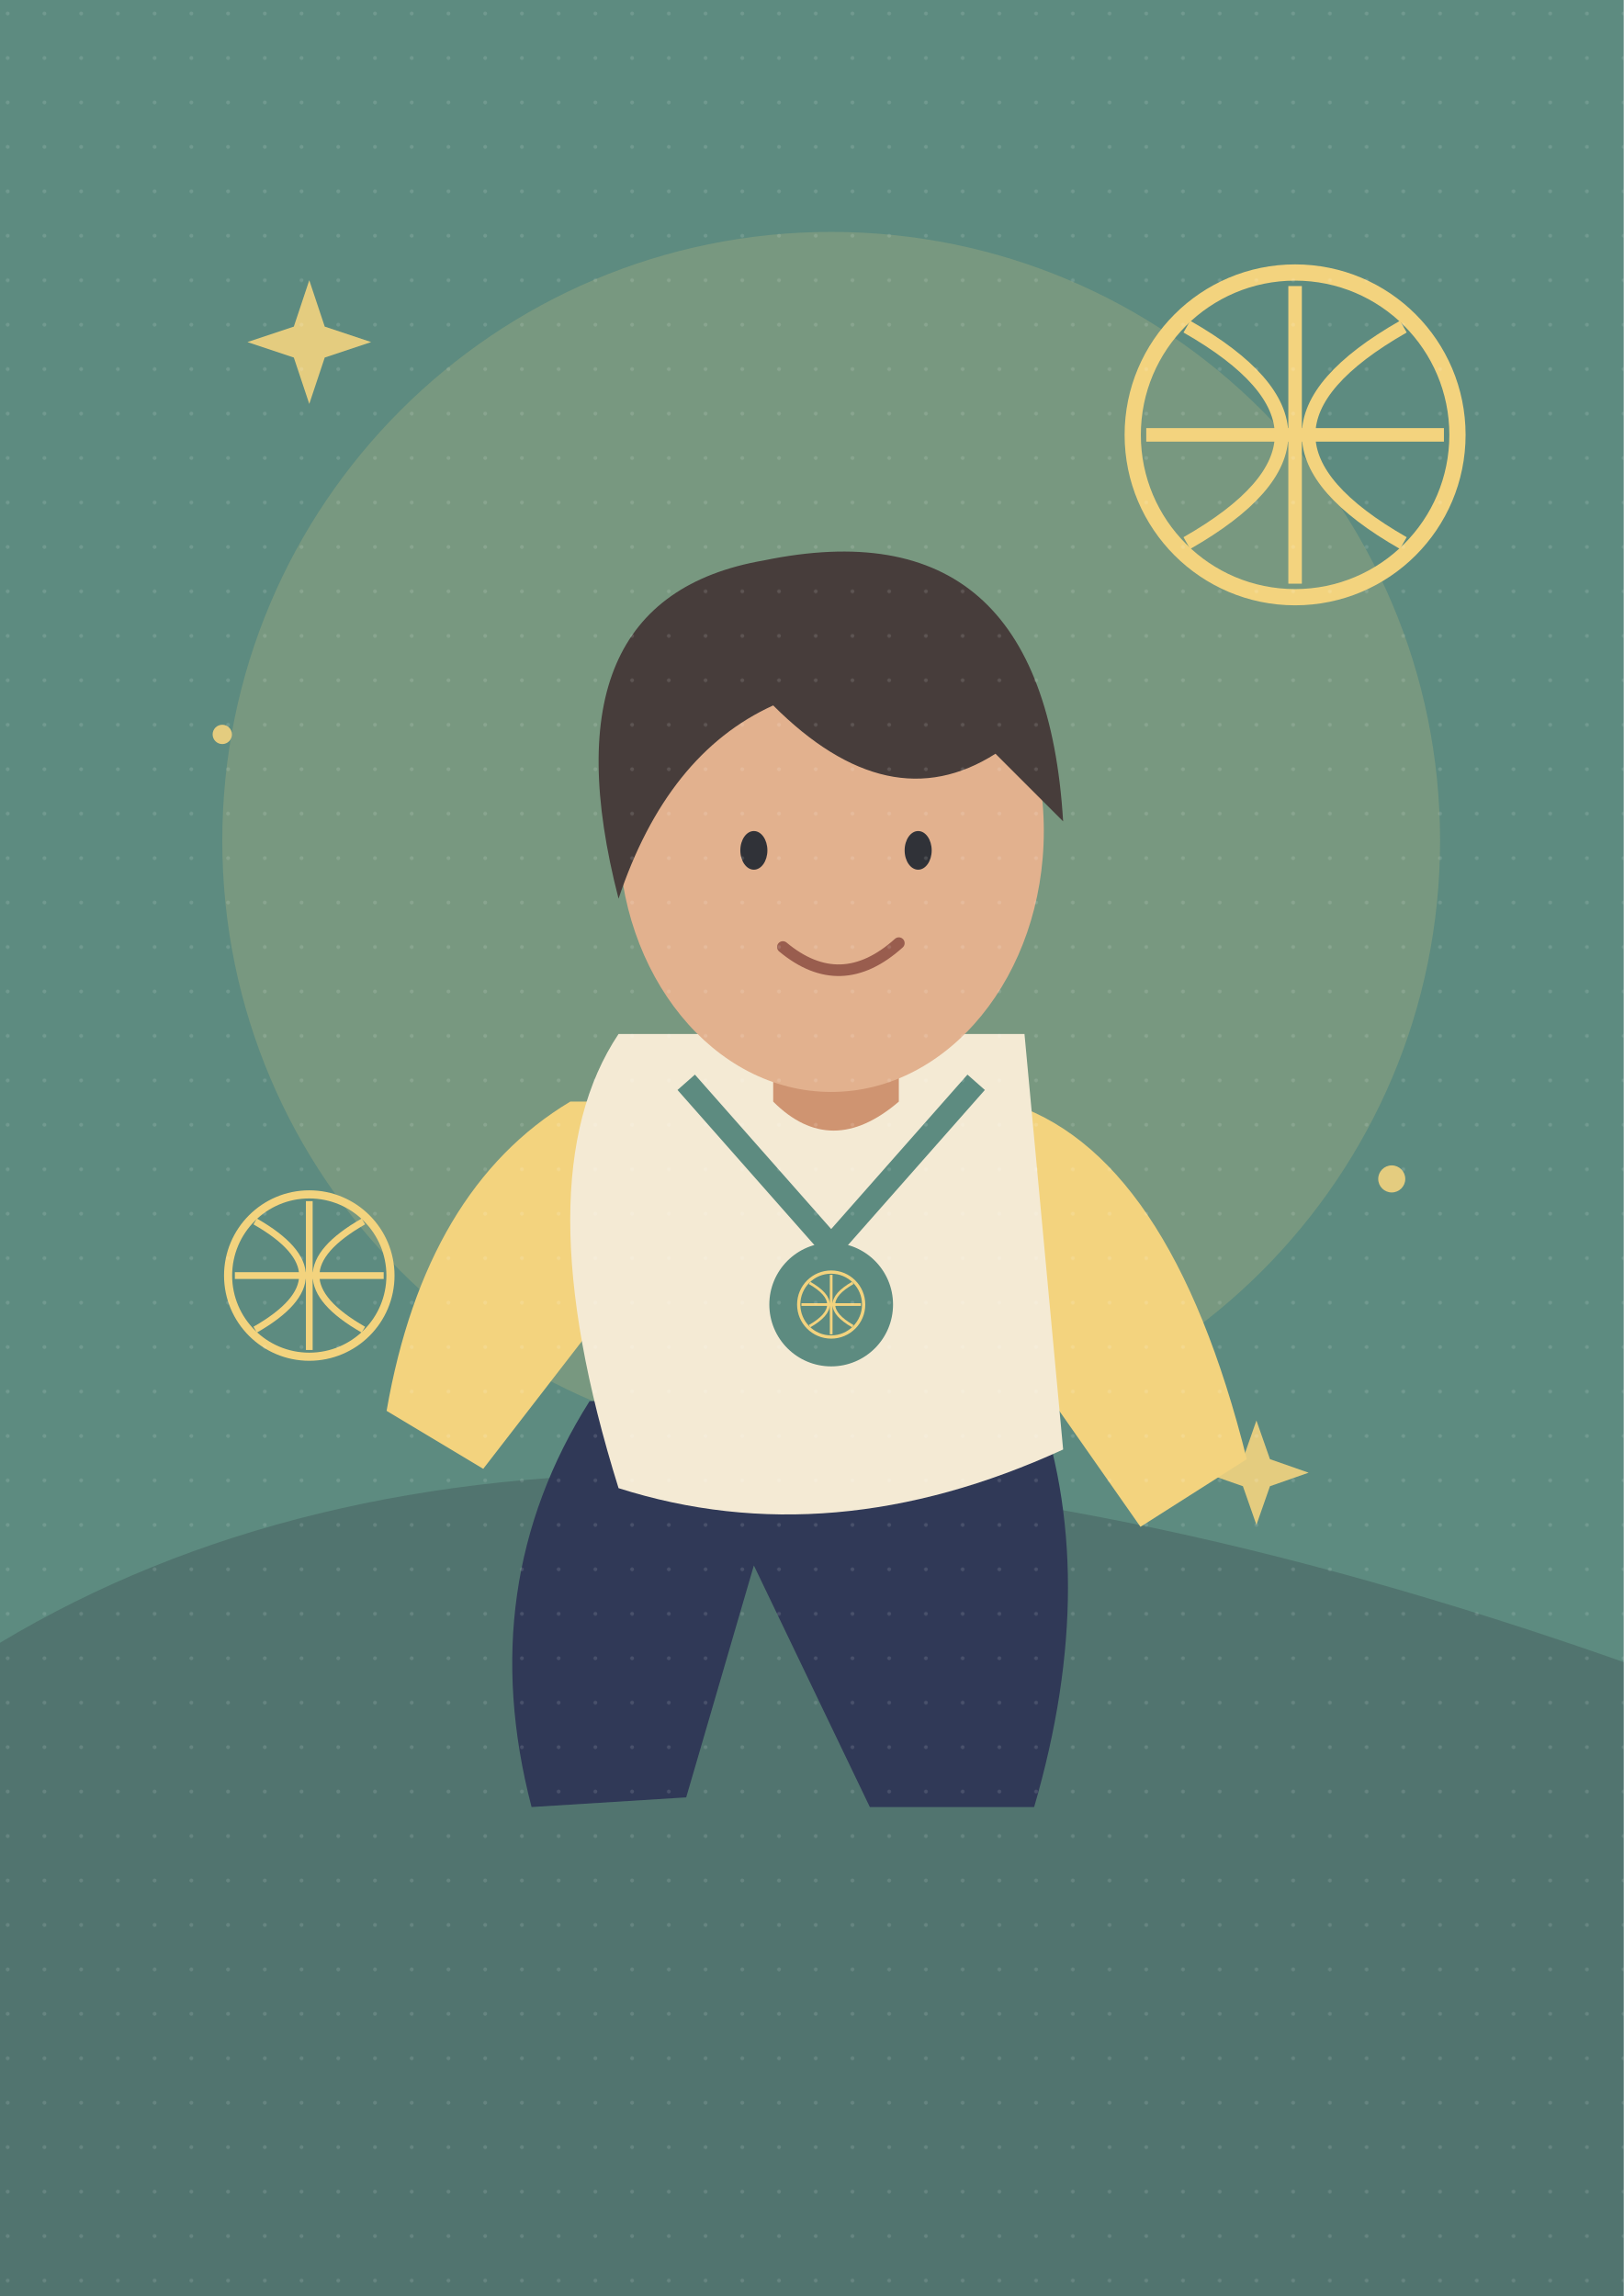
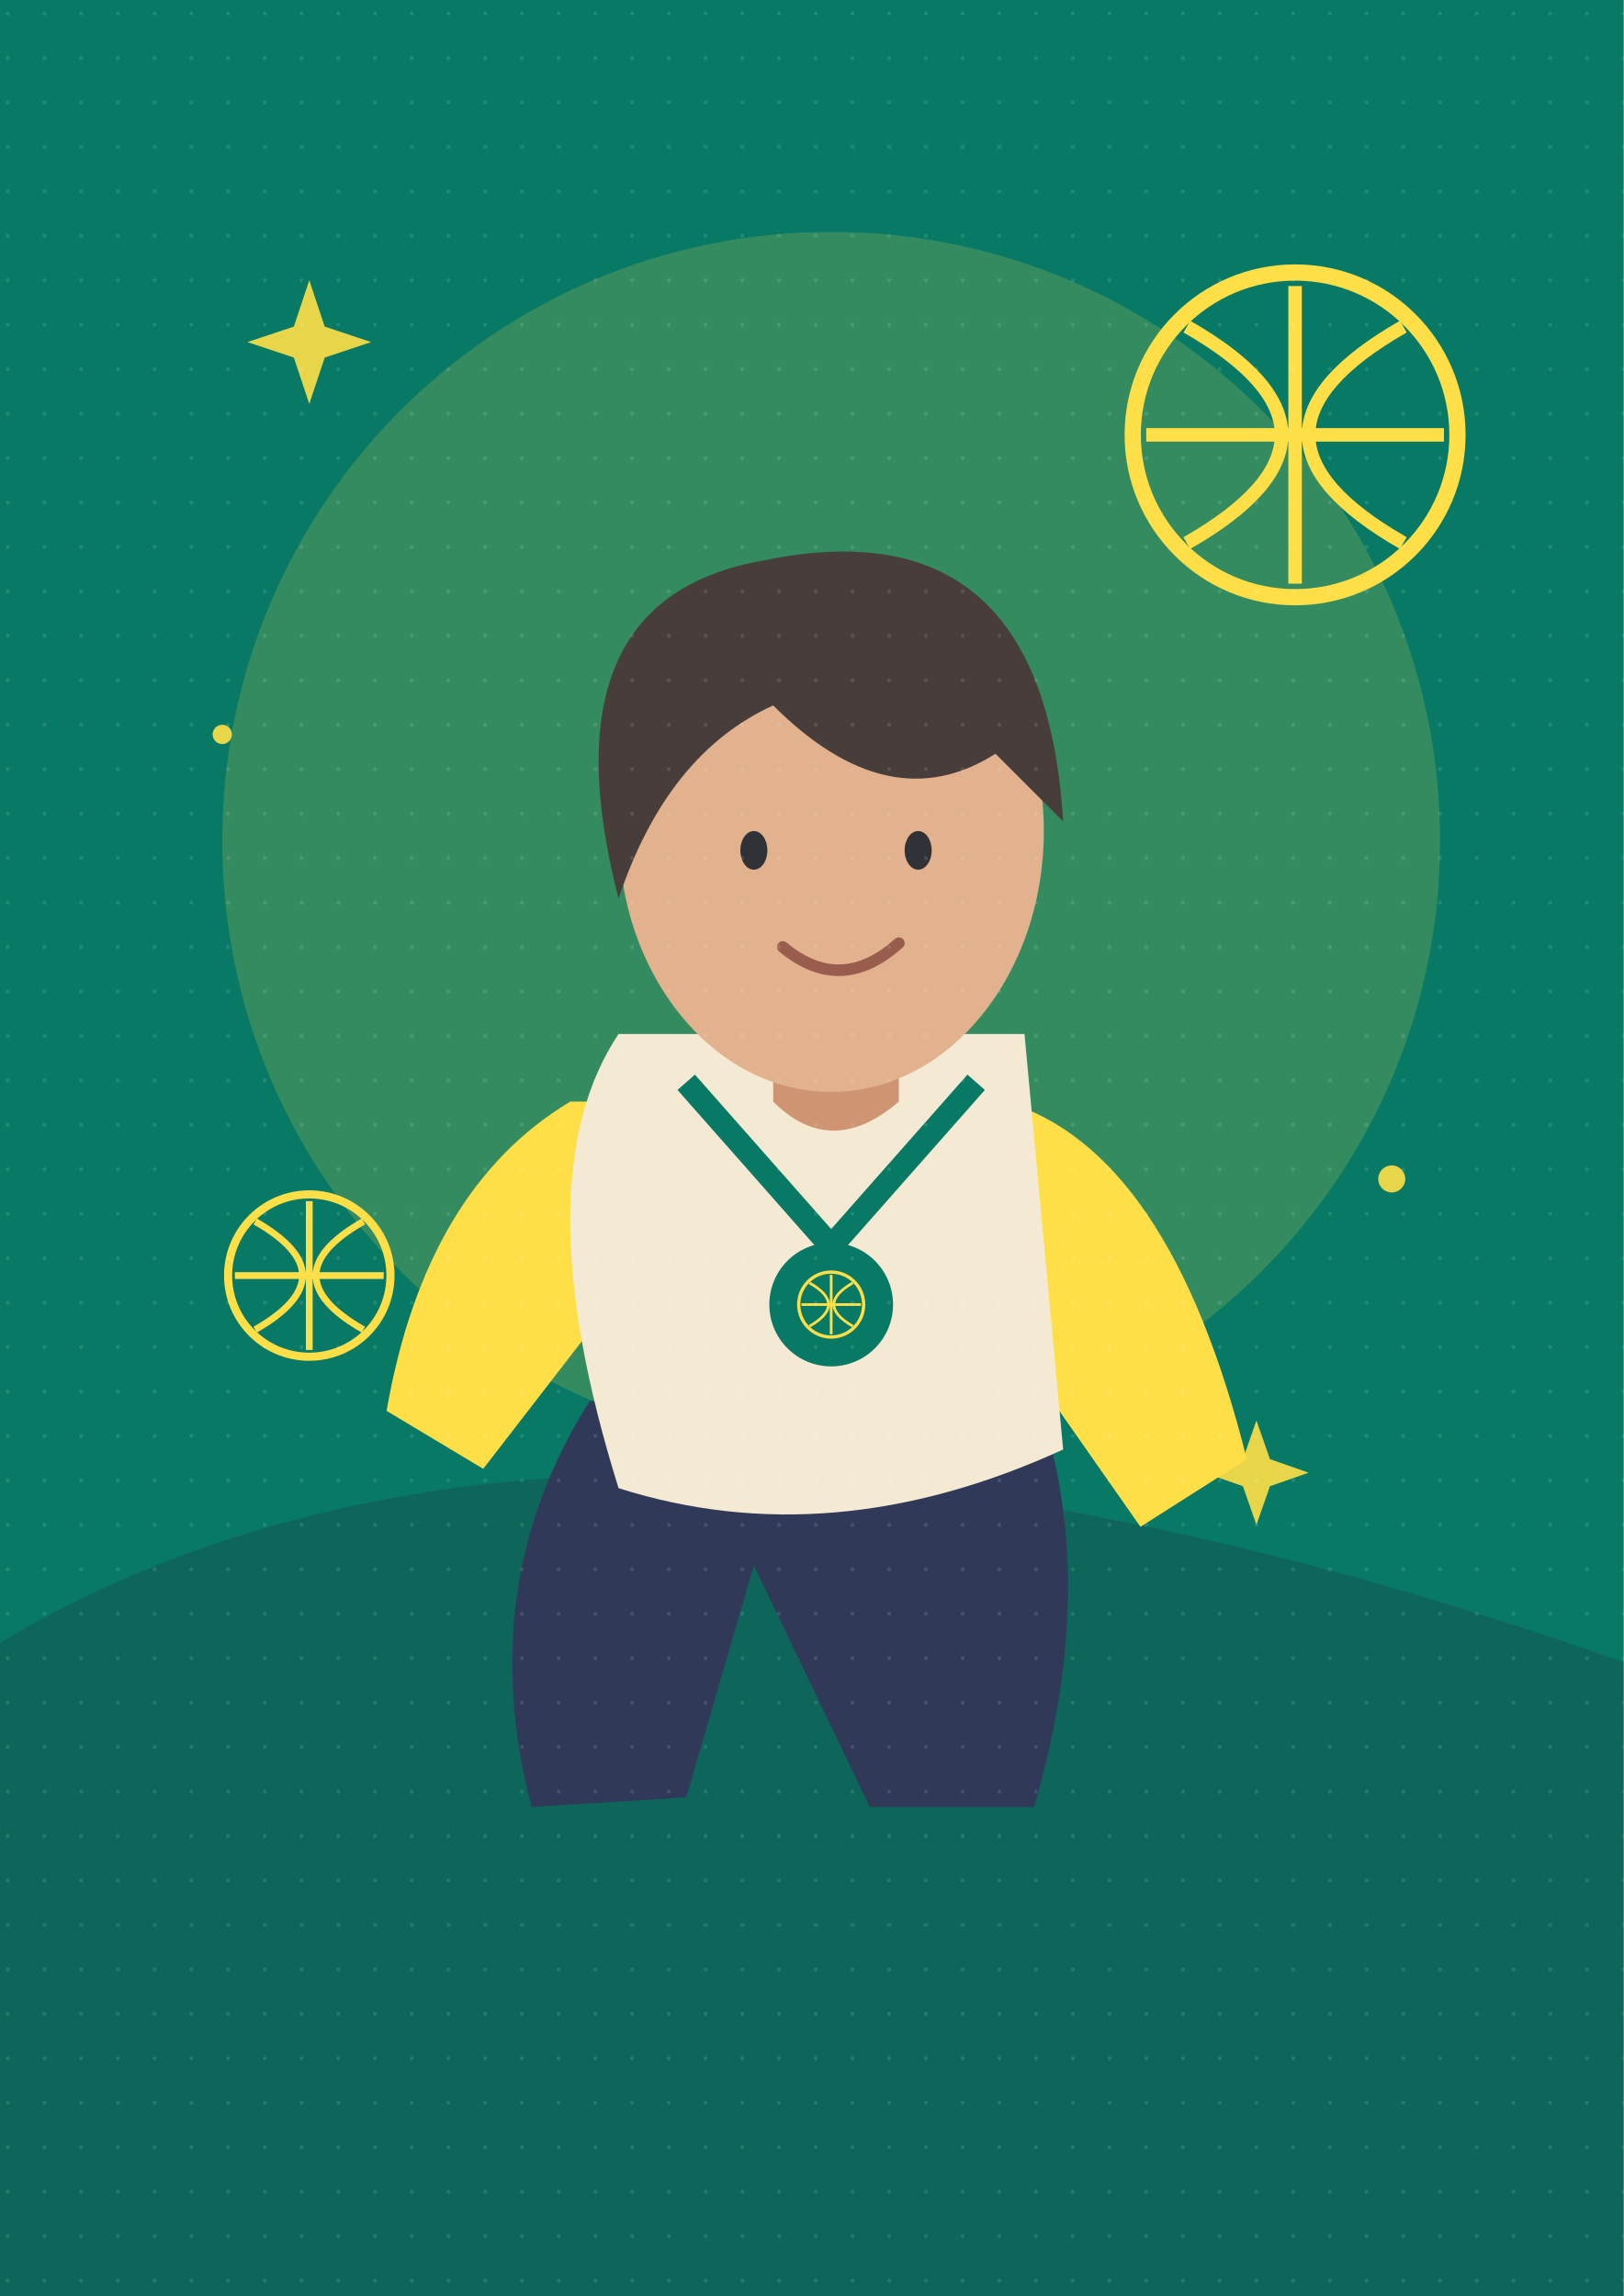
<svg xmlns="http://www.w3.org/2000/svg" width="840" height="1188" viewBox="0 0 840 1188">
  <defs>
    <pattern id="grain" width="19" height="23" patternUnits="userSpaceOnUse">
      <circle cx="4" cy="7" r="1" fill="#fff" opacity=".12" />
    </pattern>
  </defs>
-   <rect width="840" height="1188" fill="#5D8B80" />
-   <circle cx="430" cy="435" r="315" fill="#F3D37E" opacity=".18" />
+   <rect width="840" height="1188" fill="#087965" />
+   <circle cx="430" cy="435" r="315" fill="#FFDF47" opacity=".18" />
  <path d="M0 850Q300 670 840 860V1188H0Z" fill="#252532" opacity=".22" />
-   <g color="#F3D37E">
+   <g color="#FFDF47">
    <g transform="translate(670 225) scale(1.4)">
      <circle r="60" fill="none" stroke="currentColor" stroke-width="6" />
      <path d="M-55 0H55M0-55V55M-40-40Q30 0-40 40M40-40Q-30 0 40 40" fill="none" stroke="currentColor" stroke-width="5" />
    </g>
    <g transform="translate(160 660) scale(.7)">
      <circle r="60" fill="none" stroke="currentColor" stroke-width="6" />
      <path d="M-55 0H55M0-55V55M-40-40Q30 0-40 40M40-40Q-30 0 40 40" fill="none" stroke="currentColor" stroke-width="5" />
    </g>
  </g>
-   <g fill="#F3D37E" opacity=".9">
+   <g fill="#FFDF47" opacity=".9">
    <path d="M160 145l8 24 24 8-24 8-8 24-8-24-24-8 24-8Z" />
    <circle cx="115" cy="380" r="5" />
    <circle cx="720" cy="610" r="7" />
    <path d="M650 735l7 20 20 7-20 7-7 20-7-20-20-7 20-7Z" />
  </g>
  <g transform="translate(430 580)">
    <path d="M-125 145Q-185 240-155 355L-75 350L-40 230L20 355L105 355Q140 235 105 140Z" fill="#303957" />
-     <path d="M-135-10Q-210 35-230 150L-180 180L-95 70L90 110L160 210L215 175Q175 15 90-10Z" fill="#F3D37E" />
+     <path d="M-135-10Q-210 35-230 150L-180 180L-95 70L90 110L160 210L215 175Q175 15 90-10Z" fill="#FFDF47" />
    <path d="M-110-45Q-160 30-110 190Q0 225 120 170L100-45Z" fill="#F4EAD4" />
    <path d="M-30-60V-10Q0 20 35-10V-60" fill="#CF9471" />
    <ellipse cy="-150" rx="110" ry="135" fill="#E2B18E" />
    <path d="M-110-115Q-150-270-35-290Q110-320 120-155L85-190Q30-155-30-215Q-85-190-110-115" fill="#473D3B" />
    <ellipse cx="-40" cy="-140" rx="7" ry="10" fill="#303238" />
    <ellipse cx="45" cy="-140" rx="7" ry="10" fill="#303238" />
    <path d="M-25-90Q5-65 35-92" fill="none" stroke="#995D4E" stroke-width="6" stroke-linecap="round" />
-     <path d="M-75-20L0 65L75-20" fill="none" stroke="#5D8B80" stroke-width="12" />
-     <circle cy="95" r="32" fill="#5D8B80" />
-     <g color="#F3D37E" transform="translate(0 95) scale(.28)">
+     <path d="M-75-20L0 65L75-20" fill="none" stroke="#087965" stroke-width="12" />
+     <circle cy="95" r="32" fill="#087965" />
+     <g color="#FFDF47" transform="translate(0 95) scale(.28)">
      <circle r="60" fill="none" stroke="currentColor" stroke-width="6" />
      <path d="M-55 0H55M0-55V55M-40-40Q30 0-40 40M40-40Q-30 0 40 40" fill="none" stroke="currentColor" stroke-width="5" />
    </g>
  </g>
  <rect width="840" height="1188" fill="url(#grain)" />
</svg>
